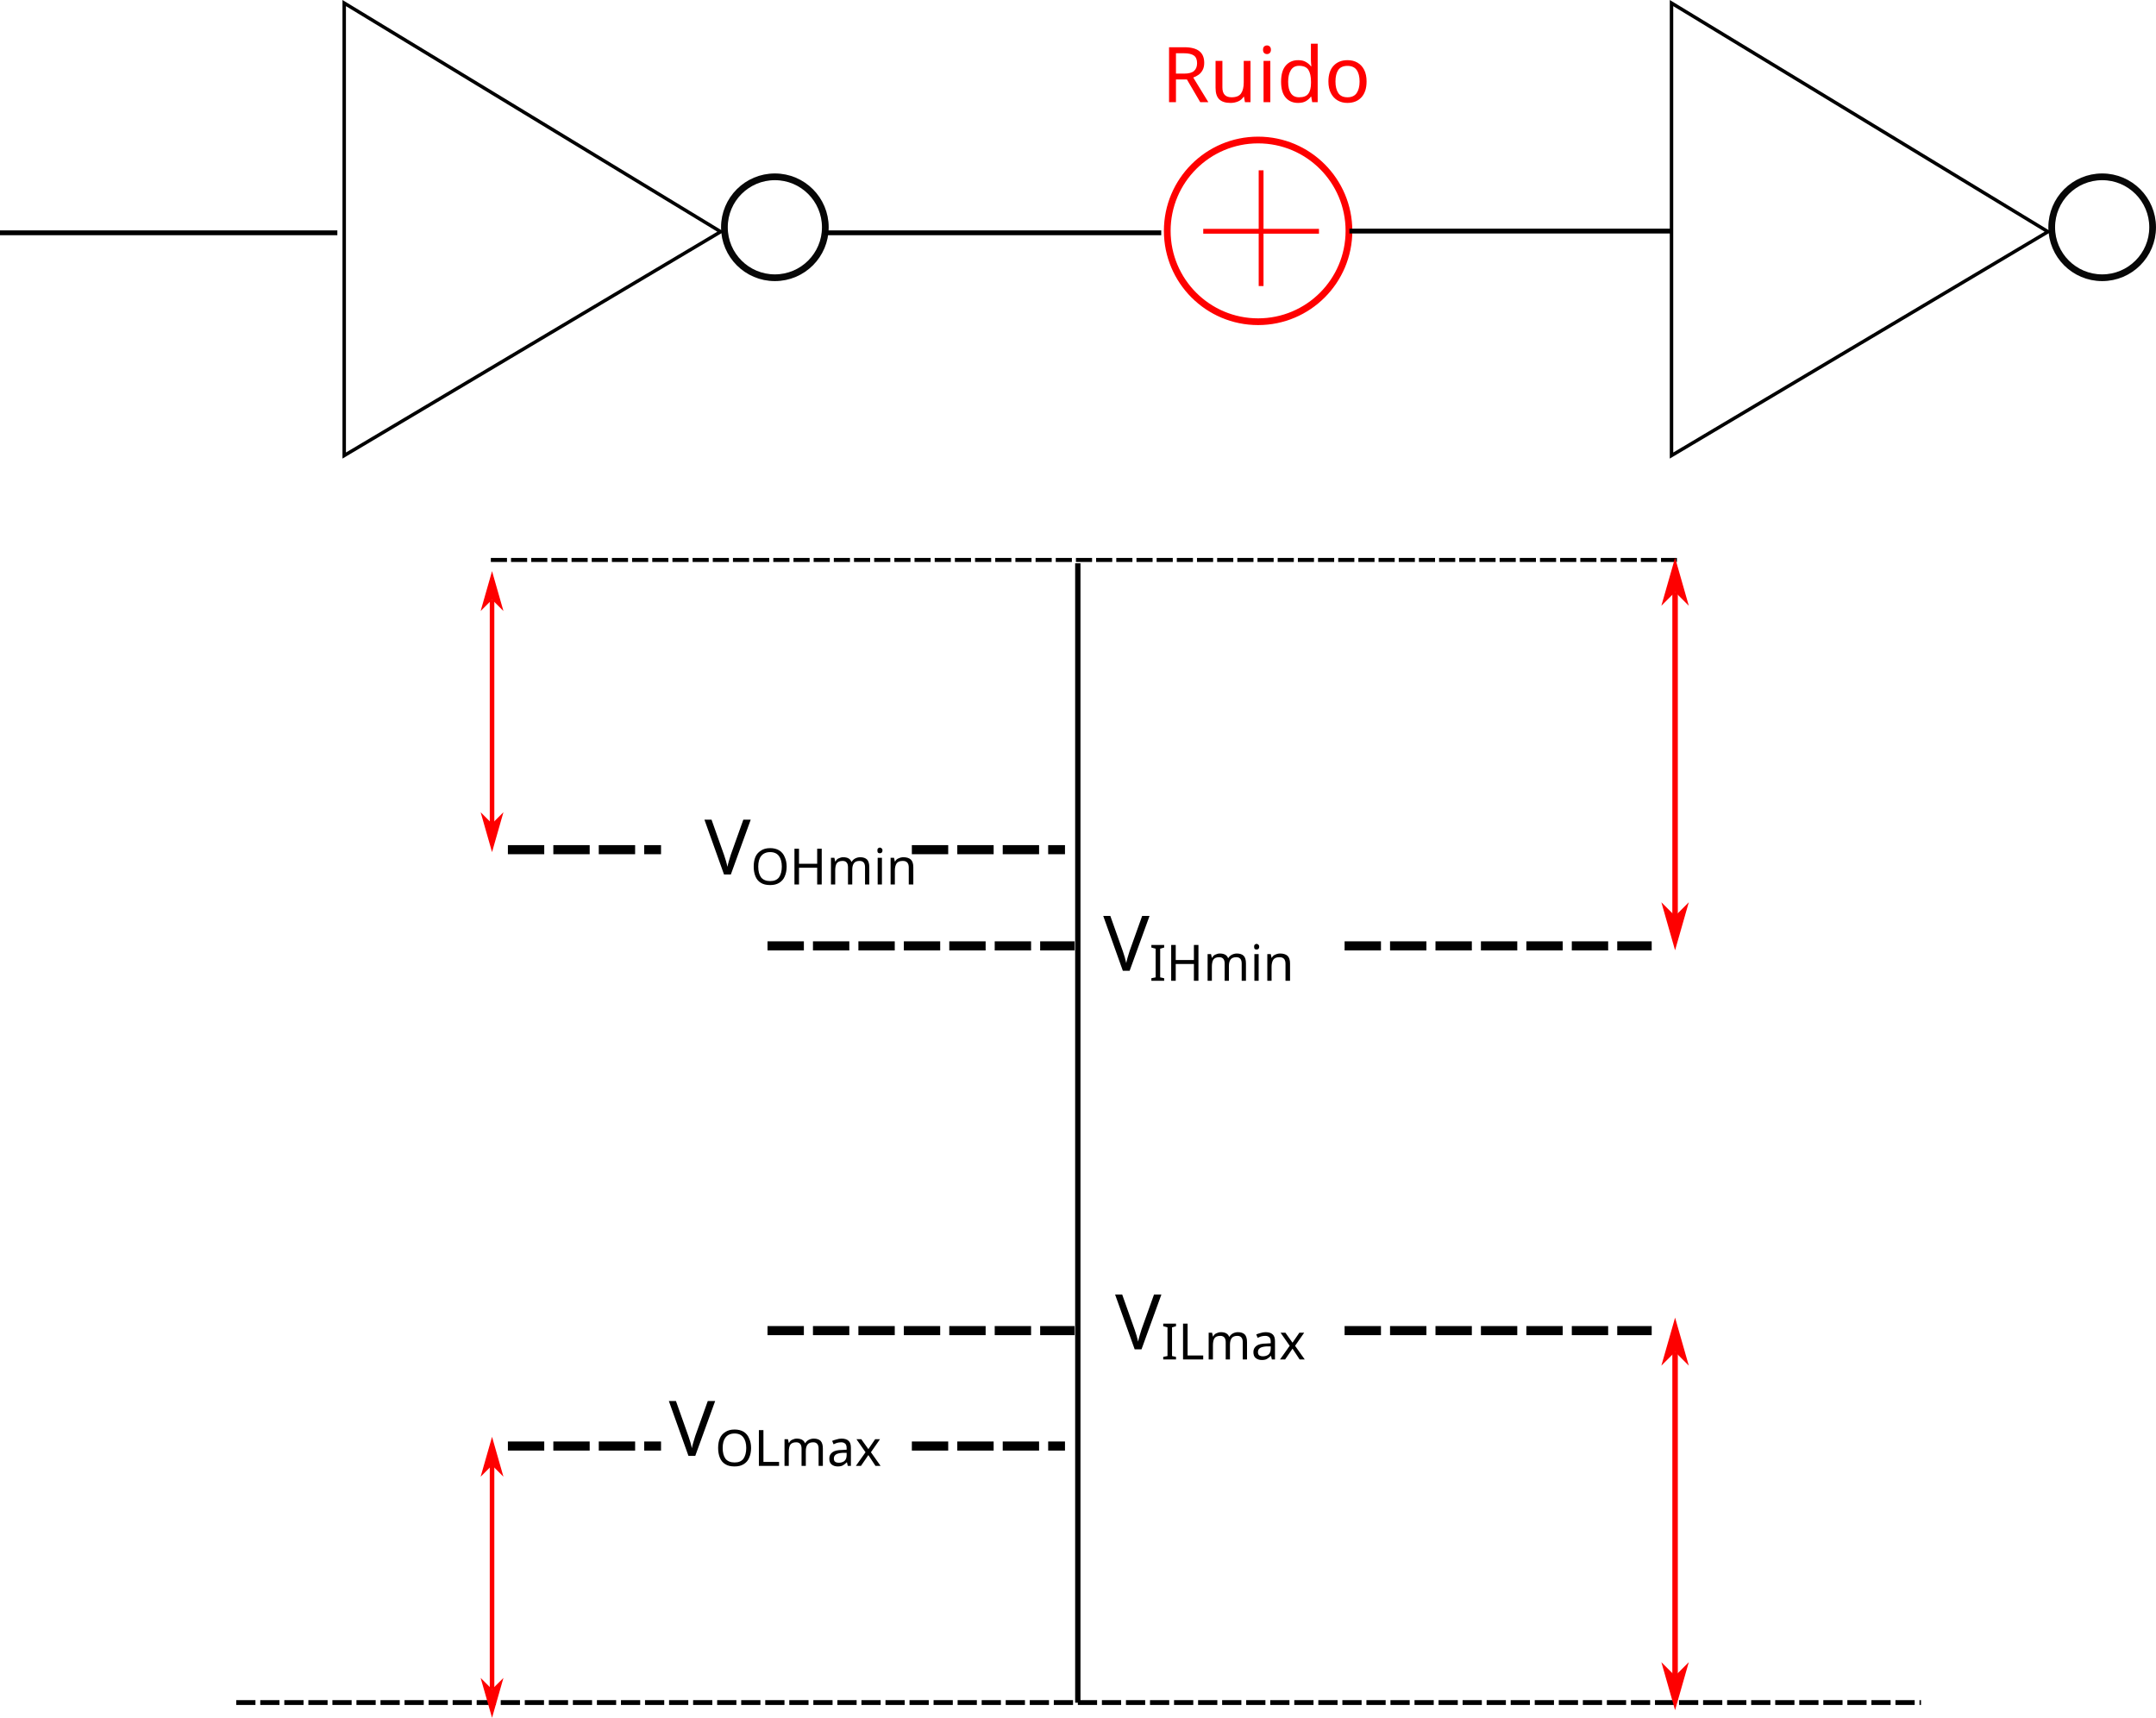
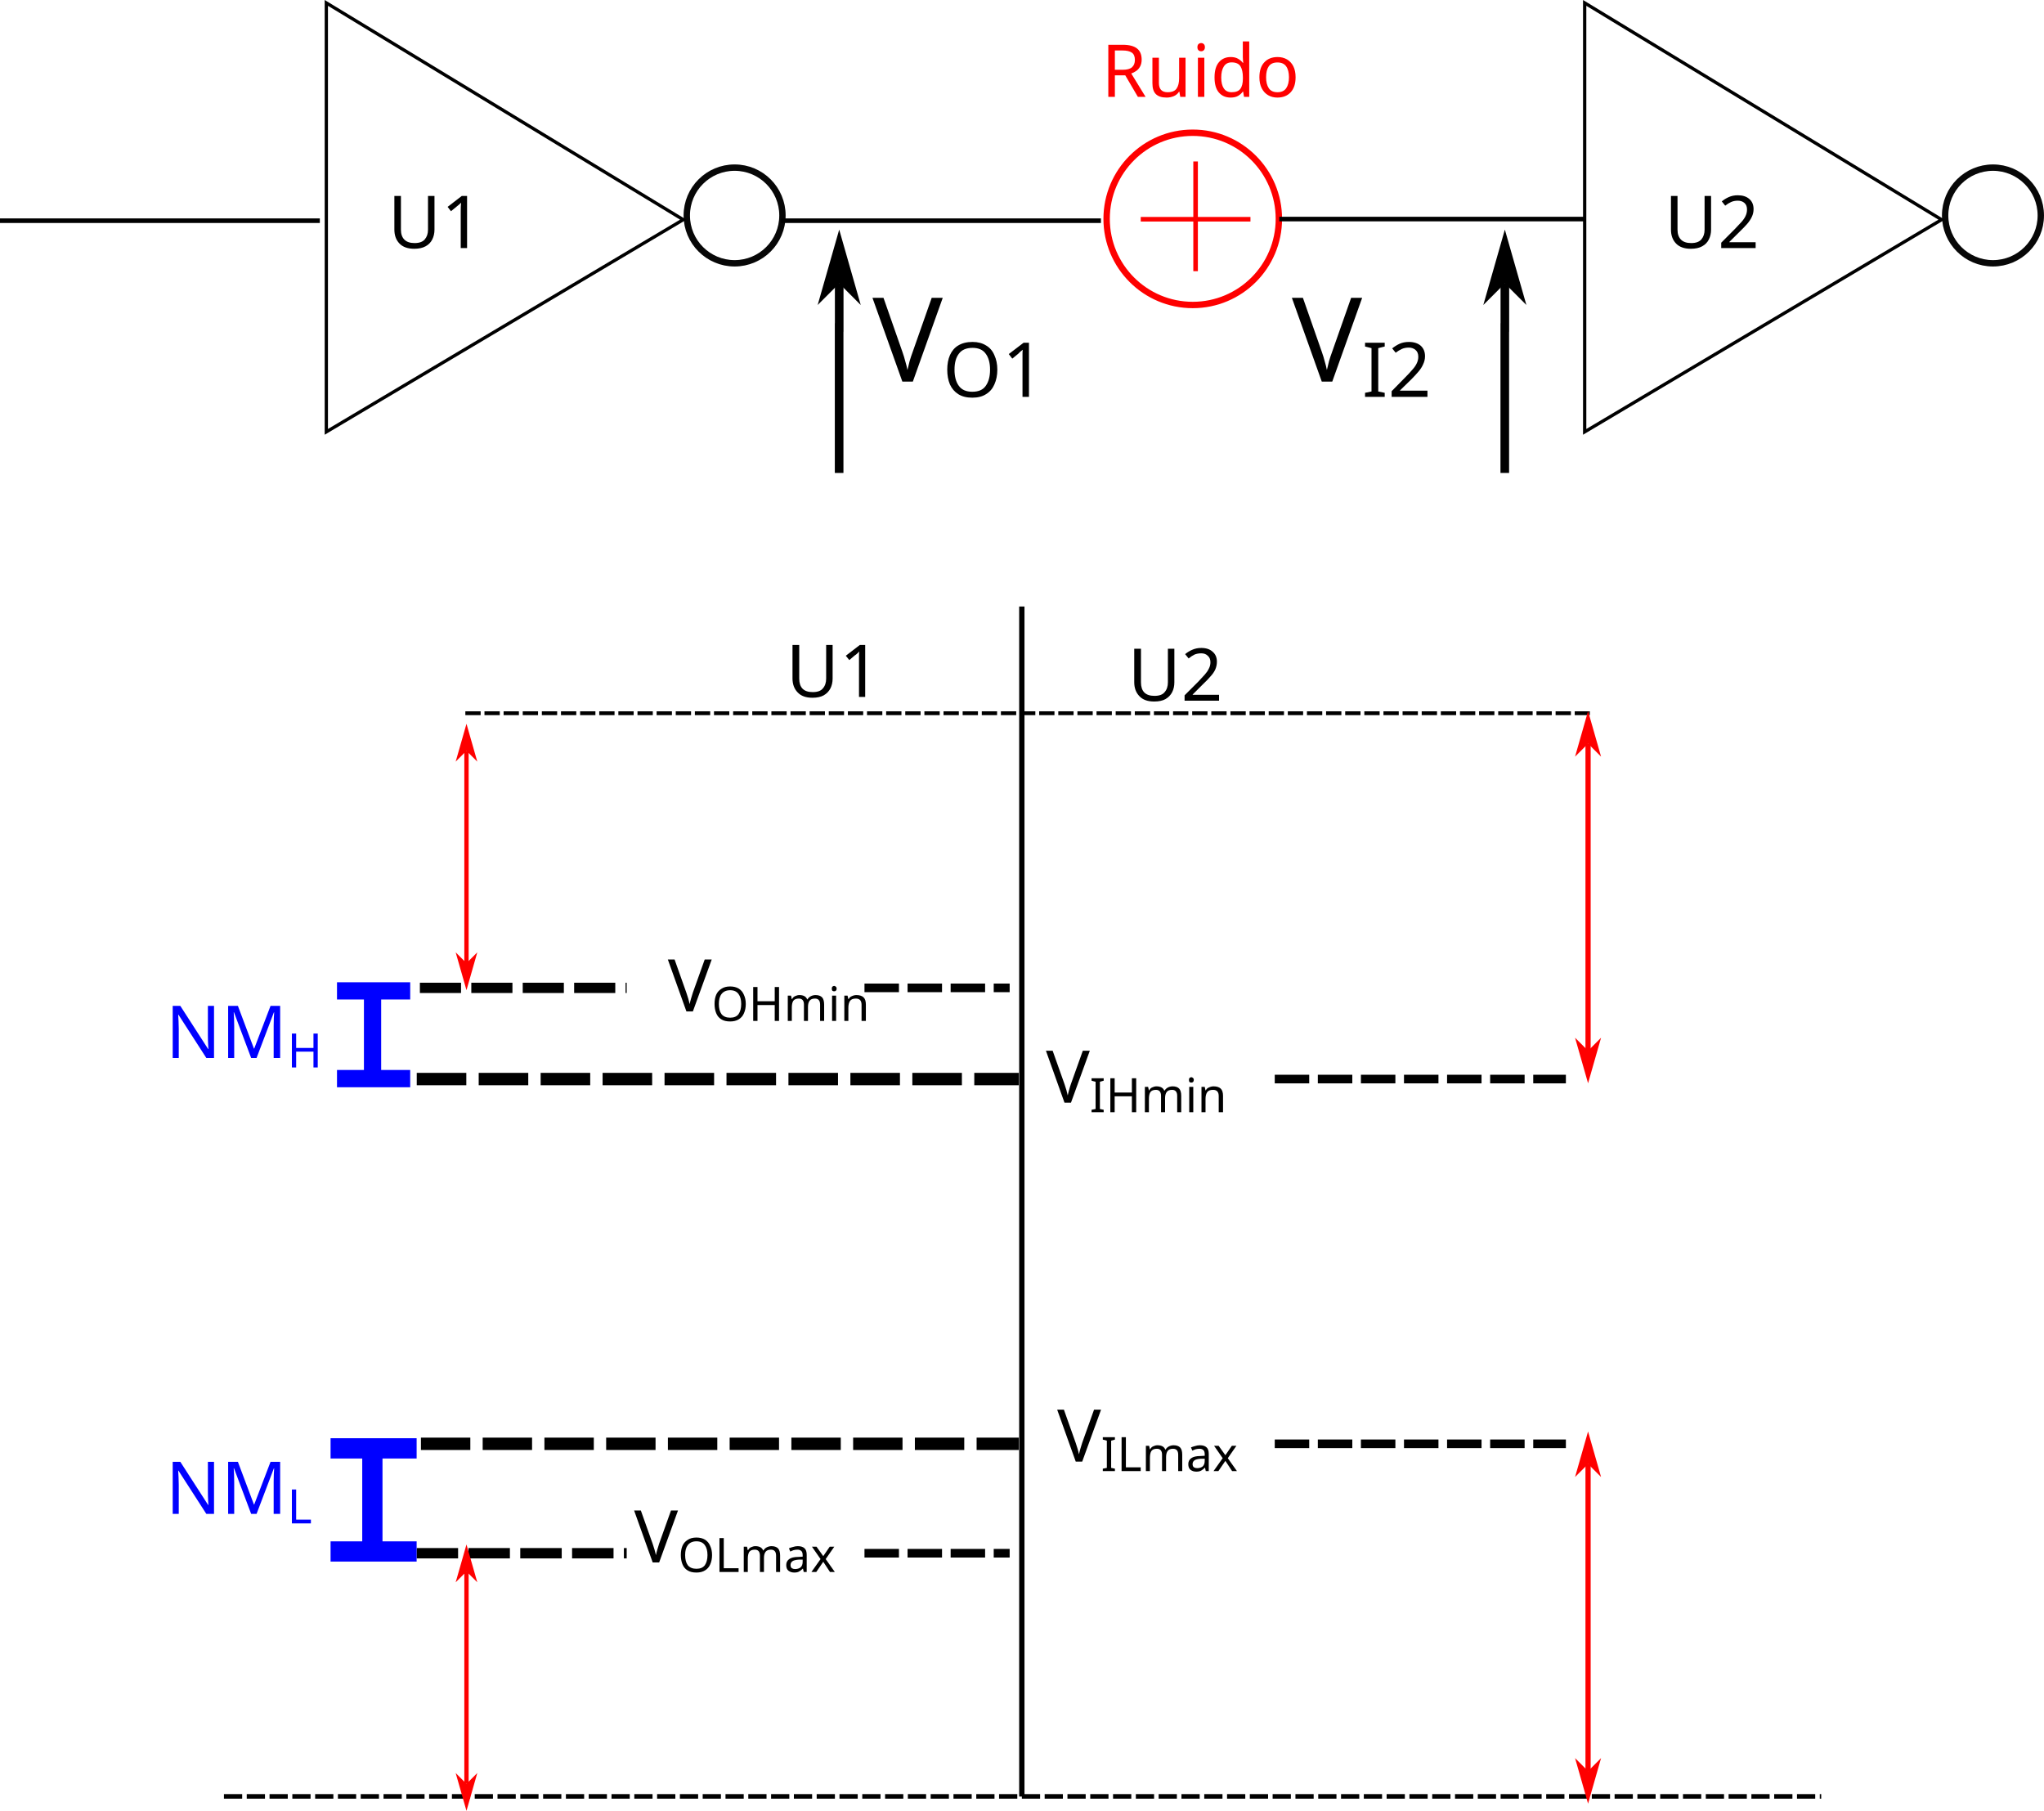
- <svg xmlns="http://www.w3.org/2000/svg" width="118.618mm" height="94.503mm" viewBox="0 0 118.618 94.503" version="1.1" id="svg31444">
+ <svg xmlns="http://www.w3.org/2000/svg" width="118.618mm" height="105.087mm" viewBox="0 0 118.618 105.087" version="1.1" id="svg31444">
  <defs id="defs31441">
+     <marker style="overflow:visible" id="marker1377" refX="0" refY="0" orient="auto-start-reverse" markerWidth="8.75" markerHeight="5" viewBox="0 0 8.75 5" preserveAspectRatio="xMidYMid">
+       <path style="fill:context-stroke;fill-rule:evenodd;stroke:none" d="M 0,0 5,-5 -12.5,0 5,5 Z" id="path1375" transform="scale(-0.5)" />
+     </marker>
+     <rect x="9.604" y="172.84" width="51.557" height="25.344" id="rect1145" />
+     <rect x="85.064" y="32.251" width="26.043" height="24.611" id="rect312" />
    <marker style="overflow:visible" id="marker33220" refX="0" refY="0" orient="auto-start-reverse" markerWidth="8.75" markerHeight="5" viewBox="0 0 8.75 5" preserveAspectRatio="xMidYMid">
      <path style="fill:context-stroke;fill-rule:evenodd;stroke:none" d="M 0,0 5,-5 -12.5,0 5,5 Z" id="path33218" transform="scale(-0.5)" />
    </marker>
    <marker style="overflow:visible" id="Arrow1L" refX="0" refY="0" orient="auto-start-reverse" markerWidth="8.75" markerHeight="5" viewBox="0 0 8.75 5" preserveAspectRatio="xMidYMid">
      <path style="fill:context-stroke;fill-rule:evenodd;stroke:none" d="M 0,0 5,-5 -12.5,0 5,5 Z" id="arrow1L" transform="scale(-0.5)" />
    </marker>
    <rect x="387.398" y="487.582" width="80.098" height="39.381" id="rect32028" />
+     <rect x="85.064" y="32.251" width="26.043" height="24.611" id="rect332" />
+     <rect x="9.604" y="172.84" width="51.557" height="25.344" id="rect1168" />
  </defs>
  <g id="layer1" transform="translate(-44.32596,-135.2504)">
    <g id="g32047">
      <g id="g9041" transform="translate(28.45839,7.466059)">
        <path style="fill:none;stroke:#000000;stroke-width:0.19px;stroke-linecap:butt;stroke-linejoin:miter;stroke-opacity:1" d="m 34.805,152.846 v -24.893 l 20.712,12.579 z" id="path9035" />
        <circle style="opacity:1;vector-effect:none;fill:none;fill-opacity:0.999;fill-rule:evenodd;stroke:#000000;stroke-width:0.37;stroke-linecap:butt;stroke-linejoin:miter;stroke-miterlimit:4;stroke-dasharray:none;stroke-dashoffset:0;stroke-opacity:0.972" id="path9037" cx="58.499" cy="140.288" r="2.776" />
      </g>
      <g id="g32010" transform="translate(0,-2.29677)" style="stroke:#fe0000;stroke-opacity:1">
        <circle style="opacity:1;vector-effect:none;fill:none;fill-opacity:0.999;fill-rule:evenodd;stroke:#fe0000;stroke-width:0.37;stroke-linecap:butt;stroke-linejoin:miter;stroke-miterlimit:4;stroke-dasharray:none;stroke-dashoffset:0;stroke-opacity:1" id="path32001" cx="113.544" cy="150.248" r="4.998" />
        <path style="fill:none;stroke:#fe0000;stroke-width:0.265px;stroke-linecap:butt;stroke-linejoin:miter;stroke-opacity:1" d="m 110.526,150.27 h 6.367" id="path32003" />
        <path style="fill:none;stroke:#fe0000;stroke-width:0.265px;stroke-linecap:butt;stroke-linejoin:miter;stroke-opacity:1" d="m 113.709,146.917 v 6.367" id="path32005" />
      </g>
      <path style="fill:none;stroke:#000000;stroke-width:0.265px;stroke-linecap:butt;stroke-linejoin:miter;stroke-opacity:1" d="M 89.654,148.058 H 108.214" id="path32014" />
      <path style="fill:none;stroke:#000000;stroke-width:0.265px;stroke-linecap:butt;stroke-linejoin:miter;stroke-opacity:1" d="m 118.566,147.964 c 17.745,0 17.745,0 17.745,0" id="path32016" />
      <g id="g32022" transform="translate(101.4834,7.466059)">
        <path style="fill:none;stroke:#000000;stroke-width:0.19px;stroke-linecap:butt;stroke-linejoin:miter;stroke-opacity:1" d="m 34.805,152.846 v -24.893 l 20.712,12.579 z" id="path32018" />
        <circle style="opacity:1;vector-effect:none;fill:none;fill-opacity:0.999;fill-rule:evenodd;stroke:#000000;stroke-width:0.37;stroke-linecap:butt;stroke-linejoin:miter;stroke-miterlimit:4;stroke-dasharray:none;stroke-dashoffset:0;stroke-opacity:0.972" id="circle32020" cx="58.499" cy="140.288" r="2.776" />
      </g>
      <path style="fill:none;stroke:#000000;stroke-width:0.265px;stroke-linecap:butt;stroke-linejoin:miter;stroke-opacity:1" d="M 44.326,148.058 H 62.886" id="path32024" />
      <text xml:space="preserve" transform="matrix(0.2645833,0,0,0.2645833,5.735845,8.120691)" id="text32026" style="font-style:normal;font-weight:normal;font-size:16px;line-height:1.25;font-family:sans-serif;letter-spacing:0px;word-spacing:0px;white-space:pre;shape-inside:url(#rect32028);display:inline;fill:#ff0000;fill-opacity:1;stroke:none">
-         <tspan x="387.398" y="501.738" id="tspan33420">Ruido</tspan>
+         <tspan x="387.398" y="501.738" id="tspan2195">Ruido</tspan>
      </text>
    </g>
-     <path style="fill:none;stroke:#000000;stroke-width:0.293px;stroke-linecap:butt;stroke-linejoin:miter;stroke-opacity:1" d="m 103.625,166.24 v 62.683" id="path32137" />
-     <text xml:space="preserve" style="font-style:normal;font-weight:normal;font-size:4.233px;line-height:1.25;font-family:sans-serif;letter-spacing:0px;word-spacing:0px;fill:#000000;fill-opacity:1;stroke:none;stroke-width:0.265" x="105.676" y="209.486" id="text12395">
-       <tspan id="tspan12393" style="stroke-width:0.265" x="105.676" y="209.486">V<tspan style="font-size:65%;baseline-shift:sub" id="tspan12397">ILmax</tspan>
+     <path style="fill:none;stroke:#000000;stroke-width:0.308px;stroke-linecap:butt;stroke-linejoin:miter;stroke-opacity:1" d="m 103.625,170.447 v 69.06" id="path32137" />
+     <text xml:space="preserve" style="font-style:normal;font-weight:normal;font-size:4.233px;line-height:1.25;font-family:sans-serif;letter-spacing:0px;word-spacing:0px;fill:#000000;fill-opacity:1;stroke:none;stroke-width:0.265" x="105.676" y="220.069" id="text12395">
+       <tspan id="tspan12393" style="stroke-width:0.265" x="105.676" y="220.069">V<tspan style="font-size:65%;baseline-shift:sub" id="tspan12397">ILmax</tspan>
      </tspan>
    </text>
-     <text xml:space="preserve" style="font-style:normal;font-weight:normal;font-size:4.233px;line-height:1.25;font-family:sans-serif;letter-spacing:0px;word-spacing:0px;fill:#000000;fill-opacity:1;stroke:none;stroke-width:0.265" x="81.124" y="215.342" id="text12403">
-       <tspan id="tspan12401" style="stroke-width:0.265" x="81.124" y="215.342">V<tspan style="font-size:65%;baseline-shift:sub" id="tspan12399">OLmax</tspan>
+     <text xml:space="preserve" style="font-style:normal;font-weight:normal;font-size:4.233px;line-height:1.25;font-family:sans-serif;letter-spacing:0px;word-spacing:0px;fill:#000000;fill-opacity:1;stroke:none;stroke-width:0.265" x="81.124" y="225.925" id="text12403">
+       <tspan id="tspan12401" style="stroke-width:0.265" x="81.124" y="225.925">V<tspan style="font-size:65%;baseline-shift:sub" id="tspan12399">OLmax</tspan>
      </tspan>
    </text>
-     <text xml:space="preserve" style="font-style:normal;font-weight:normal;font-size:4.233px;line-height:1.25;font-family:sans-serif;letter-spacing:0px;word-spacing:0px;fill:#000000;fill-opacity:1;stroke:none;stroke-width:0.265" x="105.024" y="188.657" id="text12409">
-       <tspan id="tspan12407" style="stroke-width:0.265" x="105.024" y="188.657">V<tspan style="font-size:65%;baseline-shift:sub" id="tspan12405">IHmin</tspan>
+     <text xml:space="preserve" style="font-style:normal;font-weight:normal;font-size:4.233px;line-height:1.25;font-family:sans-serif;letter-spacing:0px;word-spacing:0px;fill:#000000;fill-opacity:1;stroke:none;stroke-width:0.265" x="105.024" y="199.24" id="text12409">
+       <tspan id="tspan12407" style="stroke-width:0.265" x="105.024" y="199.24">V<tspan style="font-size:65%;baseline-shift:sub" id="tspan12405">IHmin</tspan>
      </tspan>
    </text>
-     <text xml:space="preserve" style="font-style:normal;font-weight:normal;font-size:4.233px;line-height:1.25;font-family:sans-serif;letter-spacing:0px;word-spacing:0px;fill:#000000;fill-opacity:1;stroke:none;stroke-width:0.265" x="83.083" y="183.36" id="text12415">
-       <tspan id="tspan12413" style="stroke-width:0.265" x="83.083" y="183.36">V<tspan style="font-size:65%;baseline-shift:sub" id="tspan12411">OHmin</tspan>
+     <text xml:space="preserve" style="font-style:normal;font-weight:normal;font-size:4.233px;line-height:1.25;font-family:sans-serif;letter-spacing:0px;word-spacing:0px;fill:#000000;fill-opacity:1;stroke:none;stroke-width:0.265" x="83.083" y="193.944" id="text12415">
+       <tspan id="tspan12413" style="stroke-width:0.265" x="83.083" y="193.944">V<tspan style="font-size:65%;baseline-shift:sub" id="tspan12411">OHmin</tspan>
      </tspan>
    </text>
-     <path style="fill:none;stroke:#000000;stroke-width:0.222px;stroke-linecap:butt;stroke-linejoin:miter;stroke-dasharray:0.888, 0.222;stroke-dashoffset:0;stroke-opacity:1" d="M 71.331,166.056 H 136.585" id="path33166" />
-     <path style="fill:none;stroke:#000000;stroke-width:0.265px;stroke-linecap:butt;stroke-linejoin:miter;stroke-dasharray:1.058, 0.265;stroke-dashoffset:0;stroke-opacity:1" d="M 57.322,228.915 H 150.015" id="path33168" />
-     <path style="fill:none;stroke:#000000;stroke-width:0.5;stroke-linecap:butt;stroke-linejoin:miter;stroke-dasharray:2, 0.5;stroke-dashoffset:0;stroke-opacity:1" d="M 86.553,187.287 H 103.448" id="path33170" />
-     <path style="fill:none;stroke:#000000;stroke-width:0.5;stroke-linecap:butt;stroke-linejoin:miter;stroke-dasharray:2, 0.5;stroke-dashoffset:0;stroke-opacity:1" d="m 72.269,181.995 h 8.425" id="path33178" />
-     <path style="fill:none;stroke:#000000;stroke-width:0.5;stroke-linecap:butt;stroke-linejoin:miter;stroke-dasharray:2, 0.5;stroke-dashoffset:0;stroke-opacity:1" d="m 118.303,187.287 h 16.895" id="path33186" />
-     <path style="fill:none;stroke:#000000;stroke-width:0.5;stroke-linecap:butt;stroke-linejoin:miter;stroke-dasharray:2, 0.5;stroke-dashoffset:0;stroke-opacity:1" d="m 94.494,181.995 h 8.425" id="path33188" />
-     <path style="fill:none;stroke:#000000;stroke-width:0.5;stroke-linecap:butt;stroke-linejoin:miter;stroke-dasharray:2, 0.5;stroke-dashoffset:0;stroke-opacity:1" d="M 86.553,208.453 H 103.448" id="path33190" />
-     <path style="fill:none;stroke:#000000;stroke-width:0.5;stroke-linecap:butt;stroke-linejoin:miter;stroke-dasharray:2, 0.5;stroke-dashoffset:0;stroke-opacity:1" d="m 118.303,208.453 h 16.895" id="path33192" />
-     <path style="fill:none;stroke:#000000;stroke-width:0.5;stroke-linecap:butt;stroke-linejoin:miter;stroke-dasharray:2, 0.5;stroke-dashoffset:0;stroke-opacity:1" d="m 72.269,214.803 h 8.425" id="path33194" />
-     <path style="fill:none;stroke:#000000;stroke-width:0.5;stroke-linecap:butt;stroke-linejoin:miter;stroke-dasharray:2, 0.5;stroke-dashoffset:0;stroke-opacity:1" d="m 94.494,214.803 h 8.425" id="path33196" />
-     <path style="fill:none;stroke:#fe0000;stroke-width:0.251px;stroke-linecap:butt;stroke-linejoin:miter;stroke-opacity:1;marker-start:url(#marker33220);marker-end:url(#Arrow1L)" d="m 71.397,180.561 c 0,-12.322 0,-12.322 0,-12.322" id="path33198" />
-     <path style="fill:none;stroke:#fe0000;stroke-width:0.302px;stroke-linecap:butt;stroke-linejoin:miter;stroke-opacity:1;marker-start:url(#marker33220);marker-end:url(#Arrow1L)" d="m 136.485,185.643 c 0,-17.822 0,-17.822 0,-17.822" id="path33268" />
-     <path style="fill:none;stroke:#fe0000;stroke-width:0.302px;stroke-linecap:butt;stroke-linejoin:miter;stroke-opacity:1;marker-start:url(#marker33220);marker-end:url(#Arrow1L)" d="m 136.485,227.448 c 0,-17.822 0,-17.822 0,-17.822" id="path33282" />
-     <path style="fill:none;stroke:#fe0000;stroke-width:0.251px;stroke-linecap:butt;stroke-linejoin:miter;stroke-opacity:1;marker-start:url(#marker33220);marker-end:url(#Arrow1L)" d="m 71.397,228.186 c 0,-12.322 0,-12.322 0,-12.322" id="path33292" />
+     <path style="fill:none;stroke:#000000;stroke-width:0.222px;stroke-linecap:butt;stroke-linejoin:miter;stroke-dasharray:0.888, 0.222;stroke-dashoffset:0;stroke-opacity:1" d="M 71.331,176.64 H 136.585" id="path33166" />
+     <path style="fill:none;stroke:#000000;stroke-width:0.265px;stroke-linecap:butt;stroke-linejoin:miter;stroke-dasharray:1.058, 0.265;stroke-dashoffset:0;stroke-opacity:1" d="M 57.322,239.498 H 150.015" id="path33168" />
+     <path style="fill:none;stroke:#000000;stroke-width:0.719;stroke-linecap:butt;stroke-linejoin:miter;stroke-dasharray:2.876, 0.719;stroke-dashoffset:0;stroke-opacity:1" d="M 68.511,197.87 H 103.448" id="path33170" />
+     <path style="fill:none;stroke:#000000;stroke-width:0.597;stroke-linecap:butt;stroke-linejoin:miter;stroke-dasharray:2.387, 0.597;stroke-dashoffset:0;stroke-opacity:1" d="M 68.693,192.578 H 80.694" id="path33178" />
+     <path style="fill:none;stroke:#000000;stroke-width:0.5;stroke-linecap:butt;stroke-linejoin:miter;stroke-dasharray:2, 0.5;stroke-dashoffset:0;stroke-opacity:1" d="m 118.303,197.87 h 16.895" id="path33186" />
+     <path style="fill:none;stroke:#000000;stroke-width:0.5;stroke-linecap:butt;stroke-linejoin:miter;stroke-dasharray:2, 0.5;stroke-dashoffset:0;stroke-opacity:1" d="m 94.494,192.578 h 8.425" id="path33188" />
+     <path style="fill:none;stroke:#000000;stroke-width:0.717;stroke-linecap:butt;stroke-linejoin:miter;stroke-dasharray:2.866, 0.717;stroke-dashoffset:0;stroke-opacity:1" d="M 68.754,219.037 H 103.448" id="path33190" />
+     <path style="fill:none;stroke:#000000;stroke-width:0.5;stroke-linecap:butt;stroke-linejoin:miter;stroke-dasharray:2, 0.5;stroke-dashoffset:0;stroke-opacity:1" d="m 118.303,219.037 h 16.895" id="path33192" />
+     <path style="fill:none;stroke:#000000;stroke-width:0.601;stroke-linecap:butt;stroke-linejoin:miter;stroke-dasharray:2.406, 0.601;stroke-dashoffset:0;stroke-opacity:1" d="M 68.504,225.387 H 80.694" id="path33194" />
+     <path style="fill:none;stroke:#000000;stroke-width:0.5;stroke-linecap:butt;stroke-linejoin:miter;stroke-dasharray:2, 0.5;stroke-dashoffset:0;stroke-opacity:1" d="m 94.494,225.387 h 8.425" id="path33196" />
+     <path style="fill:none;stroke:#fe0000;stroke-width:0.251px;stroke-linecap:butt;stroke-linejoin:miter;stroke-opacity:1;marker-start:url(#marker33220);marker-end:url(#Arrow1L)" d="m 71.397,191.144 c 0,-12.322 0,-12.322 0,-12.322" id="path33198" />
+     <path style="fill:none;stroke:#fe0000;stroke-width:0.302px;stroke-linecap:butt;stroke-linejoin:miter;stroke-opacity:1;marker-start:url(#marker33220);marker-end:url(#Arrow1L)" d="m 136.485,196.227 c 0,-17.822 0,-17.822 0,-17.822" id="path33268" />
+     <path style="fill:none;stroke:#fe0000;stroke-width:0.302px;stroke-linecap:butt;stroke-linejoin:miter;stroke-opacity:1;marker-start:url(#marker33220);marker-end:url(#Arrow1L)" d="m 136.485,238.031 c 0,-17.822 0,-17.822 0,-17.822" id="path33282" />
+     <path style="fill:none;stroke:#fe0000;stroke-width:0.251px;stroke-linecap:butt;stroke-linejoin:miter;stroke-opacity:1;marker-start:url(#marker33220);marker-end:url(#Arrow1L)" d="m 71.397,238.769 c 0,-12.322 0,-12.322 0,-12.322" id="path33292" />
+     <text xml:space="preserve" transform="matrix(0.2645833,0,0,0.2645833,44.32596,137.3671)" id="text310" style="font-style:normal;font-weight:normal;font-size:16px;line-height:1.25;font-family:sans-serif;letter-spacing:0px;word-spacing:0px;white-space:pre;shape-inside:url(#rect312);display:inline;fill:#000000;fill-opacity:1;stroke:none">
+       <tspan x="85.064" y="46.408" id="tspan2197">U1</tspan>
+     </text>
+     <text xml:space="preserve" transform="matrix(0.2645833,0,0,0.2645833,118.4094,137.3671)" id="text330" style="font-style:normal;font-weight:normal;font-size:16px;line-height:1.25;font-family:sans-serif;letter-spacing:0px;word-spacing:0px;white-space:pre;shape-inside:url(#rect332);display:inline;fill:#000000;fill-opacity:1;stroke:none">
+       <tspan x="85.064" y="46.408" id="tspan2199">U2</tspan>
+     </text>
+     <g id="g1133" transform="translate(0,10.58333)">
+       <path style="fill:none;stroke:#0000fe;stroke-width:1;stroke-linecap:butt;stroke-linejoin:miter;stroke-dasharray:none;stroke-opacity:1" d="m 65.946,181.708 v 5.468" id="path558" />
+       <path style="fill:none;stroke:#0000ff;stroke-width:1;stroke-linecap:butt;stroke-linejoin:miter;stroke-dasharray:none;stroke-opacity:1" d="m 63.883,182.171 c 4.248,0 4.248,0 4.248,0" id="path1126" />
+       <path style="fill:none;stroke:#0000ff;stroke-width:1;stroke-linecap:butt;stroke-linejoin:miter;stroke-dasharray:none;stroke-opacity:1" d="m 63.883,187.261 c 4.248,0 4.248,0 4.248,0" id="path1128" />
+     </g>
+     <g id="g1141" transform="matrix(1.175674,0,0,1.175674,-11.59572,5.126845)">
+       <path style="fill:none;stroke:#0000fe;stroke-width:1;stroke-linecap:butt;stroke-linejoin:miter;stroke-dasharray:none;stroke-opacity:1" d="m 65.946,181.708 v 5.468" id="path1135" />
+       <path style="fill:none;stroke:#0000ff;stroke-width:1;stroke-linecap:butt;stroke-linejoin:miter;stroke-dasharray:none;stroke-opacity:1" d="m 63.883,182.171 c 4.248,0 4.248,0 4.248,0" id="path1137" />
+       <path style="fill:none;stroke:#0000ff;stroke-width:1;stroke-linecap:butt;stroke-linejoin:miter;stroke-dasharray:none;stroke-opacity:1" d="m 63.883,187.261 c 4.248,0 4.248,0 4.248,0" id="path1139" />
+     </g>
+     <text xml:space="preserve" transform="matrix(0.2645833,0,0,0.2645833,51.39762,147.1712)" id="text1143" style="font-style:normal;font-weight:normal;font-size:16px;line-height:1.25;font-family:sans-serif;letter-spacing:0px;word-spacing:0px;white-space:pre;shape-inside:url(#rect1145);display:inline;fill:#0000ff;fill-opacity:1;stroke:none">
+       <tspan x="9.604" y="186.996" id="tspan2203">NM<tspan style="font-size:65%;baseline-shift:sub" id="tspan2201">H</tspan>
+       </tspan>
+     </text>
+     <text xml:space="preserve" transform="matrix(0.2645833,0,0,0.2645833,51.39762,173.6297)" id="text1166" style="font-style:normal;font-weight:normal;font-size:16px;line-height:1.25;font-family:sans-serif;letter-spacing:0px;word-spacing:0px;white-space:pre;shape-inside:url(#rect1168);display:inline;fill:#0000ff;fill-opacity:1;stroke:none">
+       <tspan x="9.604" y="186.996" id="tspan2207">NM<tspan style="font-size:65%;baseline-shift:sub" id="tspan2205">L</tspan>
+       </tspan>
+     </text>
+     <path style="fill:none;stroke:#000000;stroke-width:0.5;stroke-linecap:butt;stroke-linejoin:miter;stroke-dasharray:none;stroke-opacity:1;marker-end:url(#marker1377)" d="m 93.023,162.696 v -8.44 h 0.004 v -2.556" id="path1182" />
+     <path style="fill:none;stroke:#000000;stroke-width:0.5;stroke-linecap:butt;stroke-linejoin:miter;stroke-dasharray:none;stroke-opacity:1;marker-end:url(#marker1377)" d="m 131.652,162.696 v -8.44 h 0.004 v -2.556" id="path1642" />
+     <text xml:space="preserve" style="font-style:normal;font-weight:normal;font-size:6.789px;line-height:1.25;font-family:sans-serif;letter-spacing:0px;word-spacing:0px;fill:#000000;fill-opacity:1;stroke:none;stroke-width:0.424" x="94.957" y="157.396" id="text1650">
+       <tspan id="tspan1648" style="stroke-width:0.424" x="94.957" y="157.396">V<tspan style="font-size:4.413px;baseline-shift:sub;stroke-width:0.424" id="tspan1652">O1</tspan>
+       </tspan>
+     </text>
+     <text xml:space="preserve" style="font-style:normal;font-weight:normal;font-size:6.789px;line-height:1.25;font-family:sans-serif;letter-spacing:0px;word-spacing:0px;fill:#000000;fill-opacity:1;stroke:none;stroke-width:0.424" x="119.298" y="157.396" id="text1658">
+       <tspan id="tspan1656" style="stroke-width:0.424" x="119.298" y="157.396">V<tspan style="font-size:4.413px;baseline-shift:sub;stroke-width:0.424" id="tspan1654">I2</tspan>
+       </tspan>
+     </text>
+     <text xml:space="preserve" style="font-style:normal;font-weight:normal;font-size:4.233px;line-height:1.25;font-family:sans-serif;letter-spacing:0px;word-spacing:0px;fill:#000000;fill-opacity:1;stroke:none;stroke-width:0.265" x="89.943" y="175.692" id="text1981">
+       <tspan id="tspan1979" style="stroke-width:0.265" x="89.943" y="175.692">U1</tspan>
+     </text>
+     <text xml:space="preserve" style="font-style:normal;font-weight:normal;font-size:4.233px;line-height:1.25;font-family:sans-serif;letter-spacing:0px;word-spacing:0px;fill:#000000;fill-opacity:1;stroke:none;stroke-width:0.265" x="109.774" y="175.912" id="text1985">
+       <tspan id="tspan1983" style="stroke-width:0.265" x="109.774" y="175.912">U2</tspan>
+     </text>
  </g>
</svg>
